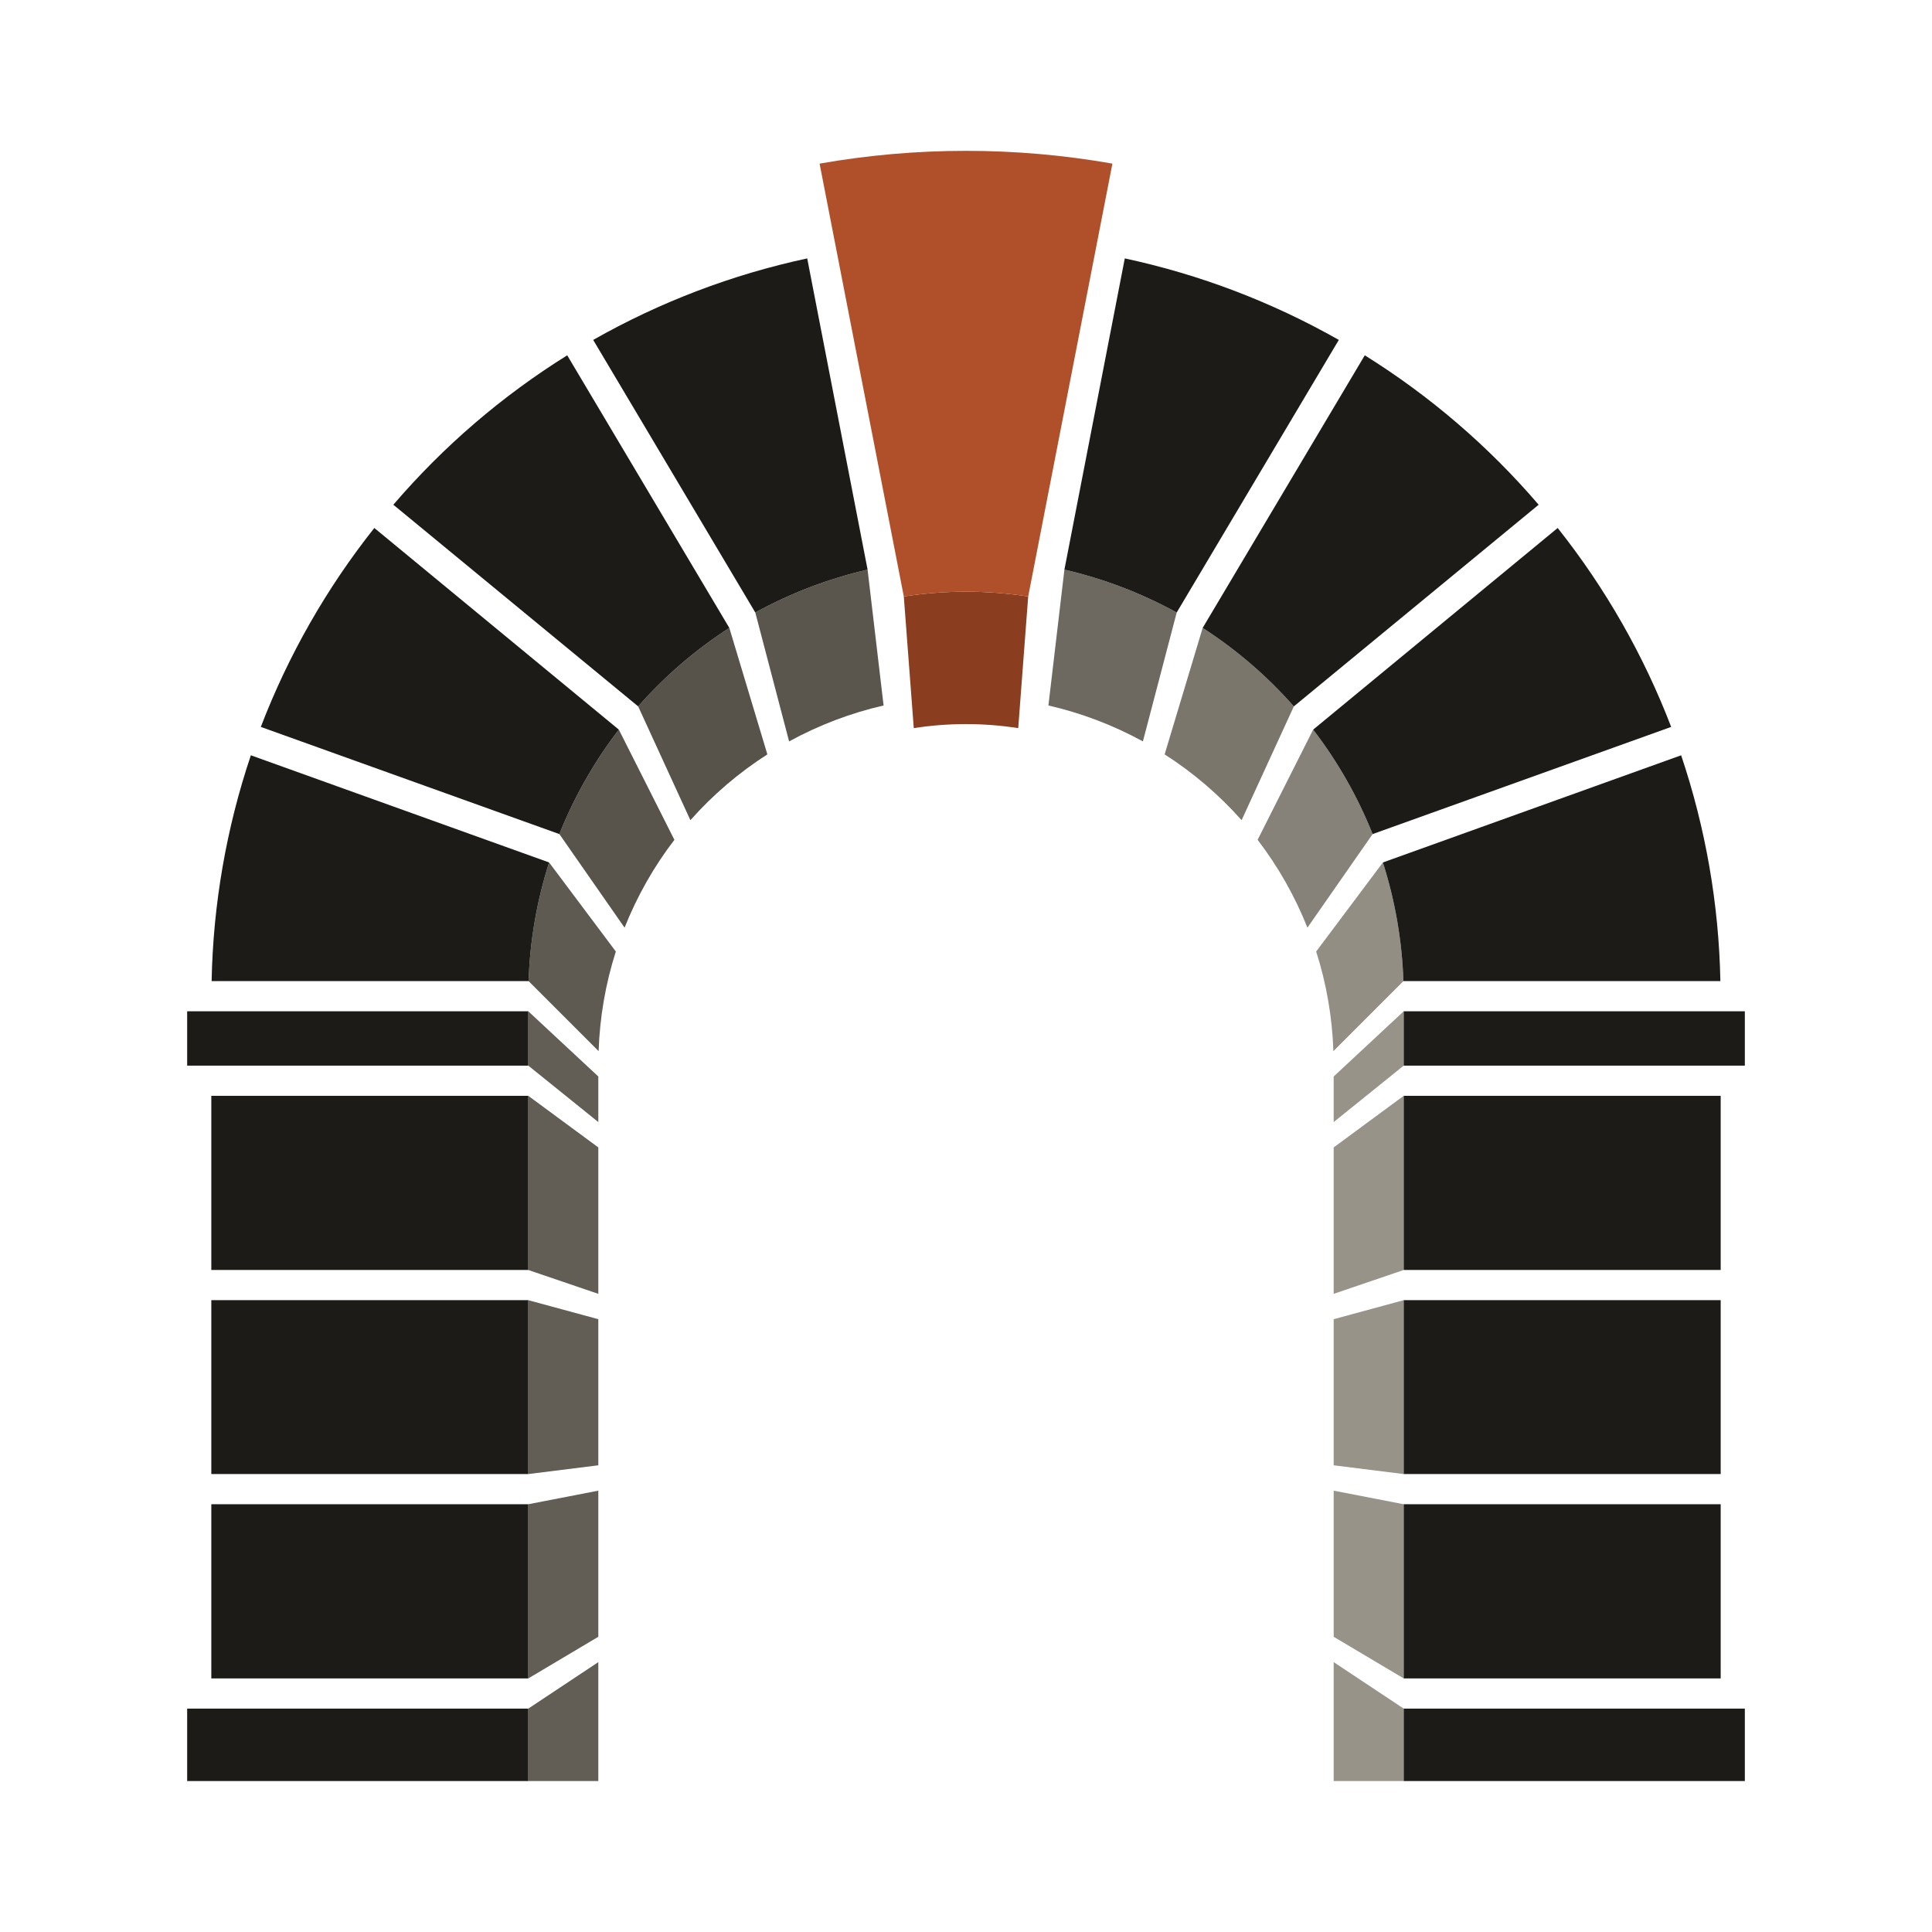
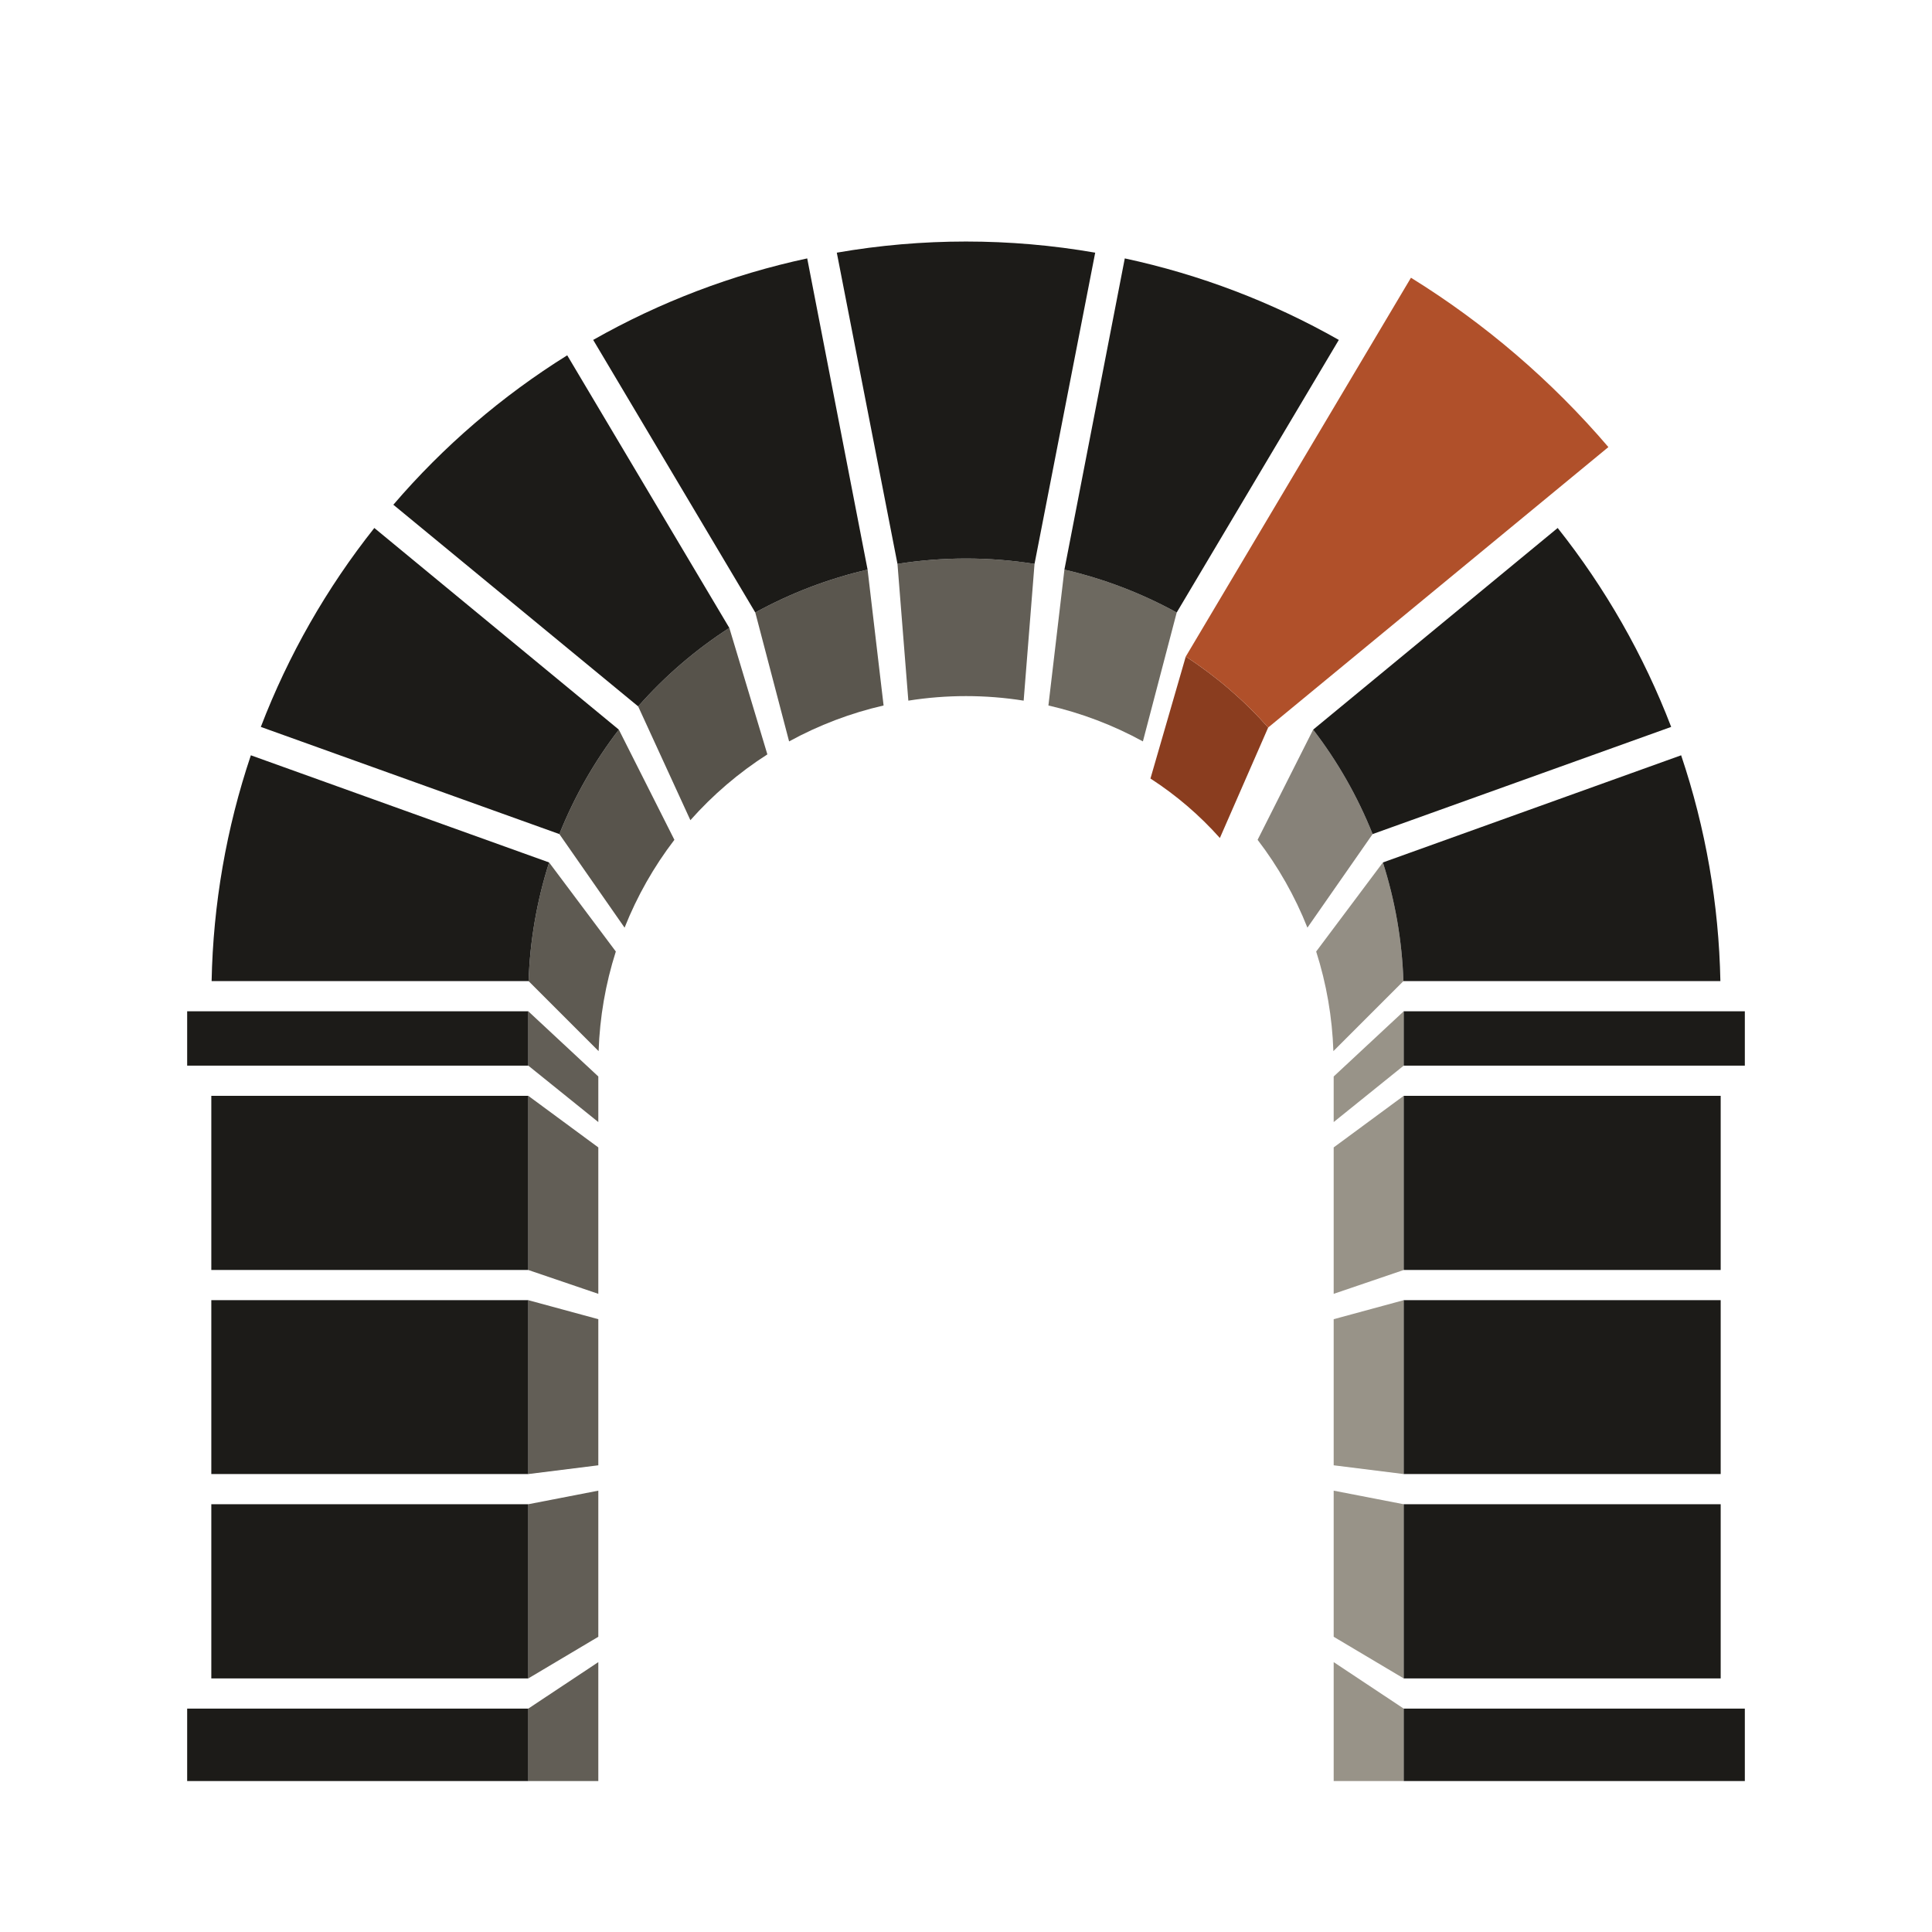
<svg xmlns="http://www.w3.org/2000/svg" viewBox="0 0 64 64" role="img" aria-label="Atrium">
  <path fill="#938e84" d="M46.49 32.5A14.5 14.5 0 0 0 45.81 28.57L43.6 31.52A12.18 12.18 0 0 1 44.17 34.82Z" />
  <path fill="#878279" d="M45.47 27.63A14.5 14.5 0 0 0 43.5 24.17L41.66 27.82A12.18 12.18 0 0 1 43.31 30.73Z" />
-   <path fill="#7a766c" d="M42.86 23.4A14.5 14.5 0 0 0 39.84 20.8L38.58 24.99A12.18 12.18 0 0 1 41.13 27.17Z" />
+   <path fill="#8a3d1f" d="M42.01 24.1A13.4 13.4 0 0 0 39.28 21.75L38.11 25.79A11.26 11.26 0 0 1 40.41 27.76Z" />
  <path fill="#6d6960" d="M38.98 20.29A14.5 14.5 0 0 0 35.26 18.87L34.73 23.37A12.18 12.18 0 0 1 37.86 24.56Z" />
+   <path fill="#625e56" d="M34.27 18.68A14.5 14.5 0 0 0 29.73 18.68L30.09 23.21A12.18 12.18 0 0 1 33.91 23.21Z" />
  <path fill="#5a564e" d="M28.74 18.87A14.5 14.5 0 0 0 25.02 20.29L26.14 24.56A12.18 12.18 0 0 1 29.27 23.37Z" />
  <path fill="#57534b" d="M24.16 20.8A14.5 14.5 0 0 0 21.14 23.4L22.87 27.17A12.18 12.18 0 0 1 25.42 24.99Z" />
  <path fill="#58544c" d="M20.5 24.17A14.5 14.5 0 0 0 18.53 27.63L20.69 30.73A12.18 12.18 0 0 1 22.34 27.82Z" />
  <path fill="#5e5a52" d="M18.19 28.57A14.5 14.5 0 0 0 17.51 32.5L19.83 34.82A12.18 12.18 0 0 1 20.4 31.52Z" />
  <path fill="#989388" d="M46.5 33.5L46.5 35.3L44.18 37.17L44.18 35.66ZM46.5 36.3L46.5 42.07L44.18 42.86L44.18 38.01ZM46.5 43.07L46.5 48.83L44.18 48.54L44.18 43.7ZM46.5 49.83L46.5 55.6L44.18 54.22L44.18 49.38ZM46.5 56.6L46.5 59L44.18 59L44.18 55.06Z" />
  <path fill="#625e56" d="M17.5 33.5L17.5 35.3L19.82 37.17L19.82 35.66ZM17.5 36.3L17.5 42.07L19.82 42.86L19.82 38.01ZM17.5 43.07L17.5 48.83L19.82 48.54L19.82 43.7ZM17.5 49.83L17.5 55.6L19.82 54.22L19.82 49.38ZM17.5 56.6L17.5 59L19.82 59L19.82 55.06Z" />
-   <path fill="#8a3d1f" d="M34.06 19.76A13.4 13.4 0 0 0 29.94 19.76L30.27 24.12A11.26 11.26 0 0 1 33.73 24.12Z" />
-   <path fill="#1c1b18" d="M56.99 32.5A25 25 0 0 0 55.69 25.02L45.81 28.57A14.5 14.5 0 0 1 46.49 32.5ZM55.36 24.08A25 25 0 0 0 51.6 17.49L43.5 24.17A14.5 14.5 0 0 1 45.47 27.63ZM50.97 16.72A25 25 0 0 0 45.21 11.77L39.84 20.8A14.5 14.5 0 0 1 42.86 23.4ZM44.35 11.26A25 25 0 0 0 37.26 8.56L35.26 18.87A14.5 14.5 0 0 1 38.98 20.29ZM26.74 8.56A25 25 0 0 0 19.65 11.26L25.02 20.29A14.5 14.5 0 0 1 28.74 18.87ZM18.79 11.77A25 25 0 0 0 13.03 16.72L21.14 23.4A14.5 14.5 0 0 1 24.16 20.8ZM12.4 17.49A25 25 0 0 0 8.64 24.08L18.53 27.63A14.5 14.5 0 0 1 20.5 24.17ZM8.31 25.02A25 25 0 0 0 7.01 32.5L17.51 32.5A14.5 14.5 0 0 1 18.19 28.57ZM6.2 33.5H17.5V35.3H6.2ZM7 36.3H17.5V42.07H7ZM7 43.07H17.5V48.83H7ZM7 49.83H17.5V55.6H7ZM6.2 56.6H17.5V59H6.2ZM46.5 33.5H57.8V35.3H46.5ZM46.5 36.3H57V42.07H46.5ZM46.5 43.07H57V48.83H46.5ZM46.5 49.83H57V55.6H46.5ZM46.5 56.6H57.8V59H46.5Z" />
-   <path fill="#b0502a" d="M36.85 5.42A28 28 0 0 0 27.15 5.42L29.94 19.76A13.4 13.4 0 0 1 34.06 19.76Z" />
+   <path fill="#1c1b18" d="M56.99 32.5A25 25 0 0 0 55.69 25.02L45.81 28.57A14.5 14.5 0 0 1 46.49 32.5ZM55.36 24.08A25 25 0 0 0 51.6 17.49L43.5 24.17A14.5 14.5 0 0 1 45.47 27.63ZM44.35 11.26A25 25 0 0 0 37.26 8.56L35.26 18.87A14.5 14.5 0 0 1 38.98 20.29ZM36.28 8.37A25 25 0 0 0 27.72 8.37L29.73 18.68A14.5 14.5 0 0 1 34.27 18.68ZM26.74 8.56A25 25 0 0 0 19.65 11.26L25.02 20.29A14.5 14.5 0 0 1 28.74 18.87ZM18.79 11.77A25 25 0 0 0 13.03 16.72L21.14 23.4A14.5 14.5 0 0 1 24.16 20.8ZM12.4 17.49A25 25 0 0 0 8.64 24.08L18.53 27.63A14.5 14.5 0 0 1 20.5 24.17ZM8.31 25.02A25 25 0 0 0 7.01 32.5L17.51 32.5A14.5 14.5 0 0 1 18.19 28.57ZM6.2 33.5H17.5V35.3H6.2ZM7 36.3H17.5V42.07H7ZM7 43.07H17.5V48.83H7ZM7 49.83H17.5V55.6H7ZM6.2 56.6H17.5V59H6.2ZM46.5 33.5H57.8V35.3H46.5ZM46.5 36.3H57V42.07H46.5ZM46.5 43.07H57V48.83H46.5ZM46.5 49.83H57V55.6H46.5ZM46.5 56.6H57.8V59H46.5Z" />
+   <path fill="#b0502a" d="M53.28 14.81A28 28 0 0 0 46.74 9.2L39.28 21.75A13.4 13.4 0 0 1 42.01 24.1Z" />
</svg>
